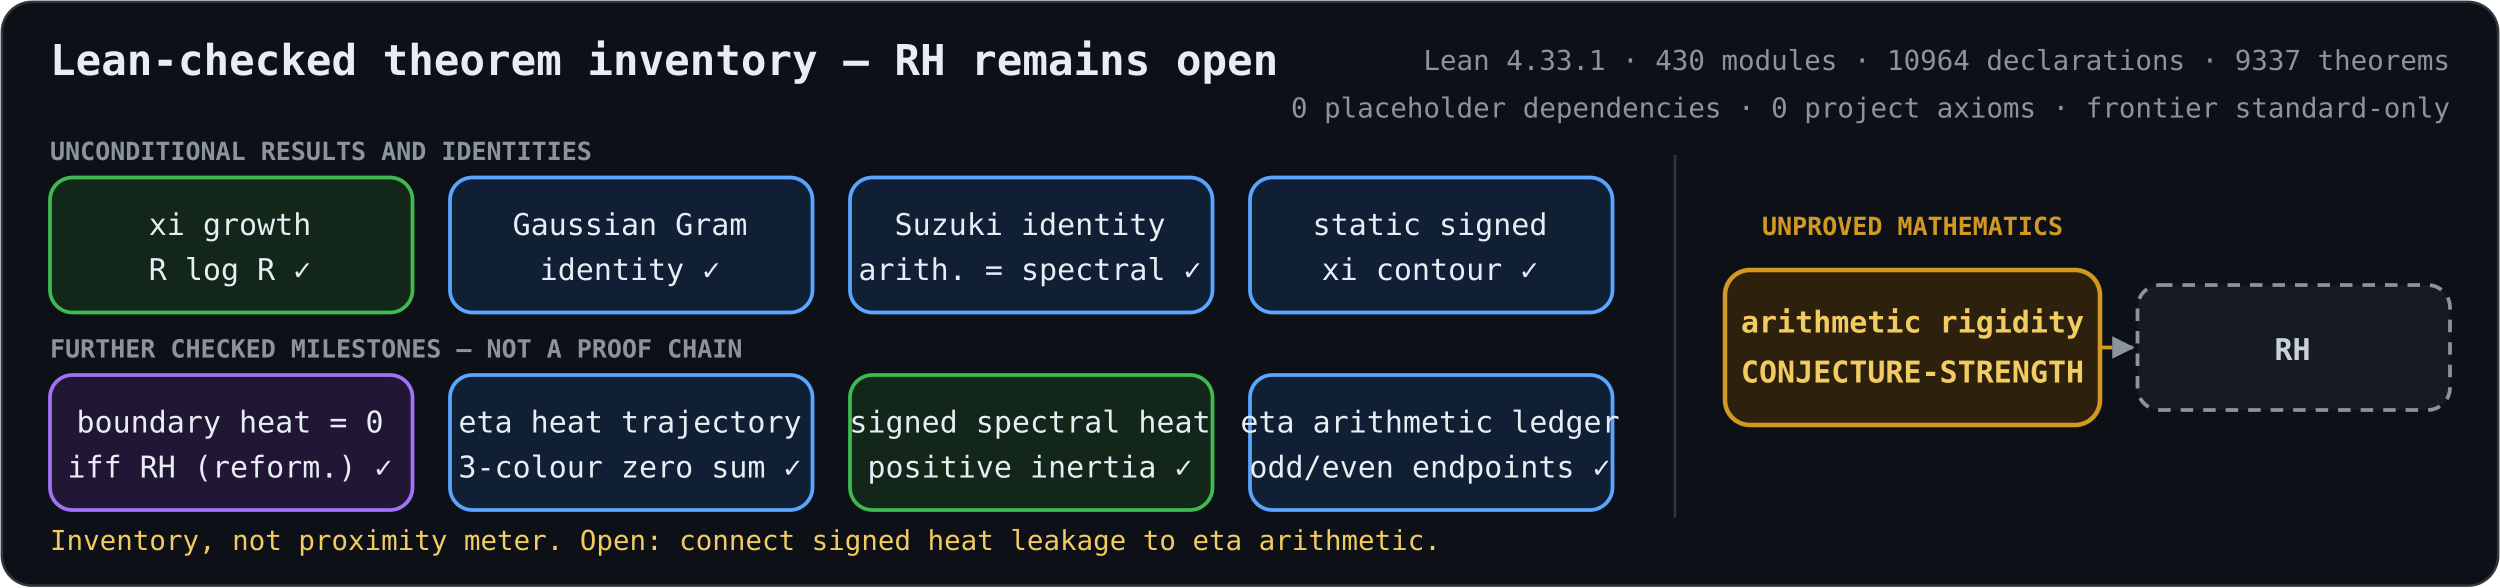
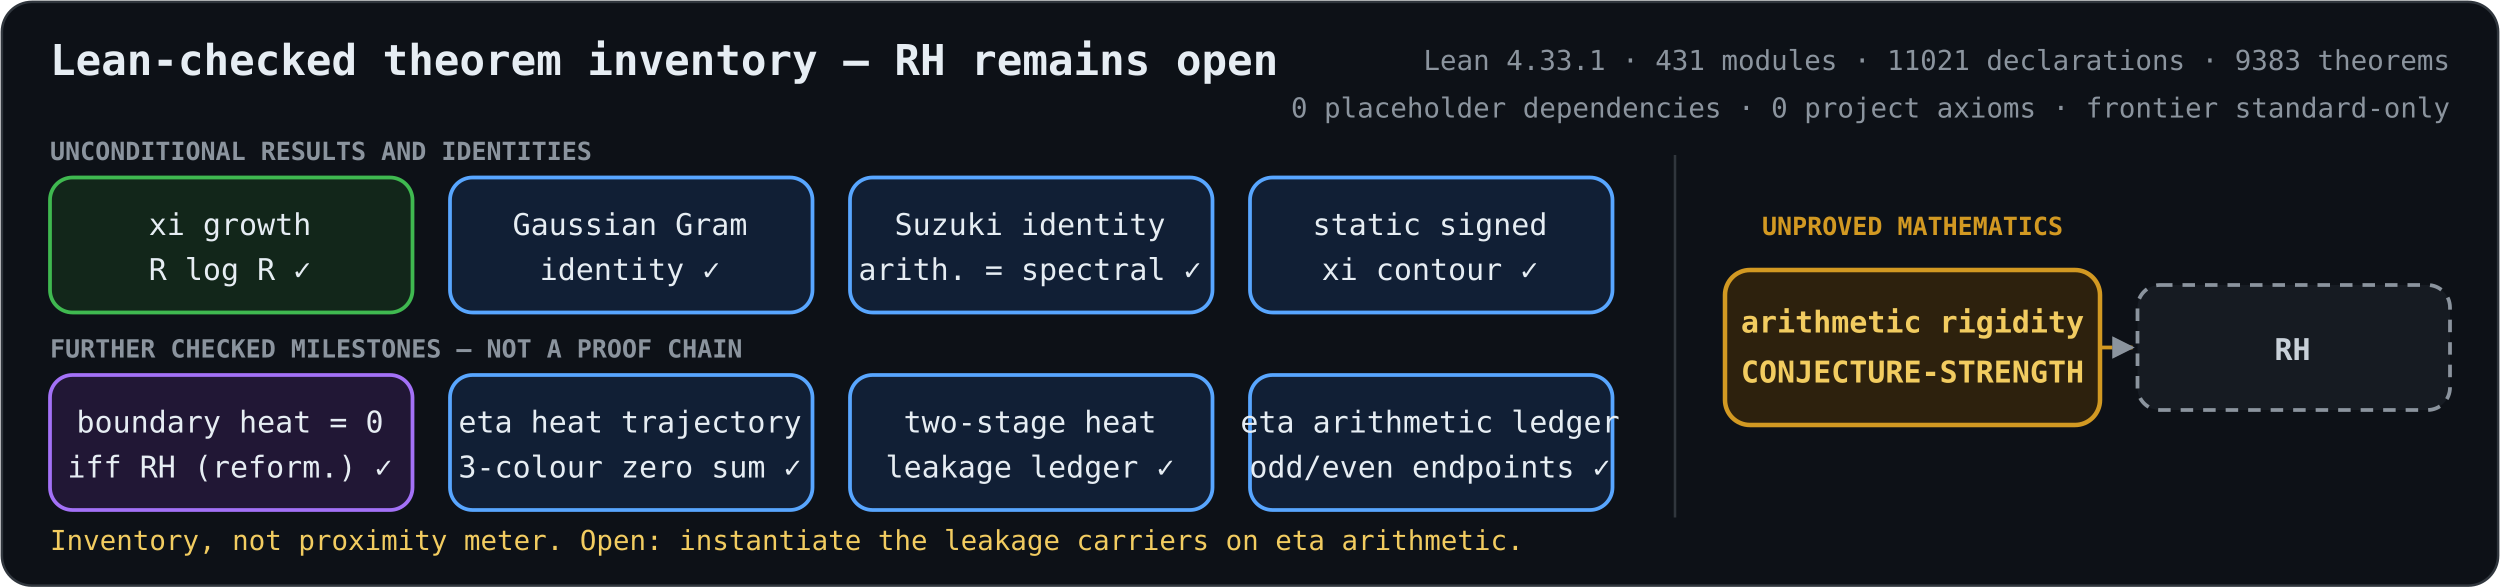
<svg xmlns="http://www.w3.org/2000/svg" role="img" aria-labelledby="title description" viewBox="0 0 1000 235">
  <defs>
    <marker id="arrow" viewBox="0 0 10 10" refX="9" refY="5" markerWidth="6" markerHeight="6" orient="auto-start-reverse">
      <path d="M 0 0 L 10 5 L 0 10 z" fill="#8b949e" />
    </marker>
    <style>
      .bg { fill: #0d1117; stroke: #30363d; }
      text { fill: #e6edf3; font-family: ui-monospace, SFMono-Regular, Menlo, Consolas, monospace; font-size: 12px; text-anchor: middle; }
      .heading { font-size: 17px; font-weight: 700; text-anchor: start; }
      .metrics { fill: #8b949e; font-size: 11px; text-anchor: end; }
      .proved rect { fill: #12261a; stroke: #3fb950; stroke-width: 1.5; }
      .proved.equivalence rect { fill: #211735; stroke: #a371f7; }
      .proved.bridge rect { fill: #111f35; stroke: #58a6ff; }
      .proved.reduction rect { fill: #102a2c; stroke: #39c5cf; }
      .open rect { fill: #2d210d; stroke: #d29922; stroke-width: 1.8; }
      .goal rect { fill: #161b22; stroke: #8b949e; stroke-width: 1.5; stroke-dasharray: 5 4; }
      .open text { fill: #f2cc60; font-weight: 700; }
      .goal text { fill: #c9d1d9; font-weight: 700; }
      .open-edge { fill: none; stroke: #d29922; stroke-width: 1.5; stroke-dasharray: 5 4; marker-end: url(#arrow); }
      .section { fill: #8b949e; font-size: 10px; font-weight: 700; text-anchor: start; }
      .gap-label { fill: #d29922; font-size: 10px; font-weight: 700; }
      .frontier { fill: #f2cc60; font-size: 11px; text-anchor: start; }
    </style>
  </defs>
  <rect class="bg" x="0.75" y="0.75" width="998.5" height="233.5" rx="12" />
  <text class="heading" x="20" y="30">Lean-checked theorem inventory — RH remains open</text>
-   <text class="metrics" x="980" y="28">Lean 4.33.1 · 430 modules · 10964 declarations · 9337 theorems</text>
+   <text class="metrics" x="980" y="28">Lean 4.33.1 · 431 modules · 11021 declarations · 9383 theorems</text>
  <text class="metrics" x="980" y="47">0 placeholder dependencies · 0 project axioms · frontier standard-only</text>
  <text class="section" x="20" y="64">UNCONDITIONAL RESULTS AND IDENTITIES</text>
  <text class="section" x="20" y="143">FURTHER CHECKED MILESTONES — NOT A PROOF CHAIN</text>
  <line x1="670" y1="62" x2="670" y2="207" stroke="#30363d" />
  <text class="gap-label" x="765" y="94">UNPROVED MATHEMATICS</text>
  <path class="open-edge" d="M840 139 H853" />
  <g class="proved unconditional">
    <rect x="20" y="71" width="145" height="54" rx="9" />
    <text x="92" y="94">xi growth</text>
    <text x="92" y="112">R log R  ✓</text>
  </g>
  <g class="proved bridge">
    <rect x="180" y="71" width="145" height="54" rx="9" />
    <text x="252" y="94">Gaussian Gram</text>
    <text x="252" y="112">identity  ✓</text>
  </g>
  <g class="proved bridge">
    <rect x="340" y="71" width="145" height="54" rx="9" />
    <text x="412" y="94">Suzuki identity</text>
    <text x="412" y="112">arith. = spectral  ✓</text>
  </g>
  <g class="proved bridge">
    <rect x="500" y="71" width="145" height="54" rx="9" />
    <text x="572" y="94">static signed</text>
    <text x="572" y="112">xi contour  ✓</text>
  </g>
  <g class="proved equivalence">
    <rect x="20" y="150" width="145" height="54" rx="9" />
    <text x="92" y="173">boundary heat = 0</text>
    <text x="92" y="191">iff RH (reform.)  ✓</text>
  </g>
  <g class="proved bridge">
    <rect x="180" y="150" width="145" height="54" rx="9" />
    <text x="252" y="173">eta heat trajectory</text>
    <text x="252" y="191">3-colour zero sum  ✓</text>
  </g>
-   <g class="proved unconditional">
+   <g class="proved bridge">
    <rect x="340" y="150" width="145" height="54" rx="9" />
-     <text x="412" y="173">signed spectral heat</text>
-     <text x="412" y="191">positive inertia  ✓</text>
+     <text x="412" y="173">two-stage heat</text>
+     <text x="412" y="191">leakage ledger  ✓</text>
  </g>
  <g class="proved bridge">
    <rect x="500" y="150" width="145" height="54" rx="9" />
    <text x="572" y="173">eta arithmetic ledger</text>
    <text x="572" y="191">odd/even endpoints  ✓</text>
  </g>
  <g class="open">
    <rect x="690" y="108" width="150" height="62" rx="10" />
    <text x="765" y="133">arithmetic rigidity</text>
    <text x="765" y="153">CONJECTURE-STRENGTH</text>
  </g>
  <g class="goal">
    <rect x="855" y="114" width="125" height="50" rx="9" />
    <text x="917" y="144">RH</text>
  </g>
-   <text class="frontier" x="20" y="220">Inventory, not proximity meter. Open: connect signed heat leakage to eta arithmetic.</text>
+   <text class="frontier" x="20" y="220">Inventory, not proximity meter. Open: instantiate the leakage carriers on eta arithmetic.</text>
</svg>
